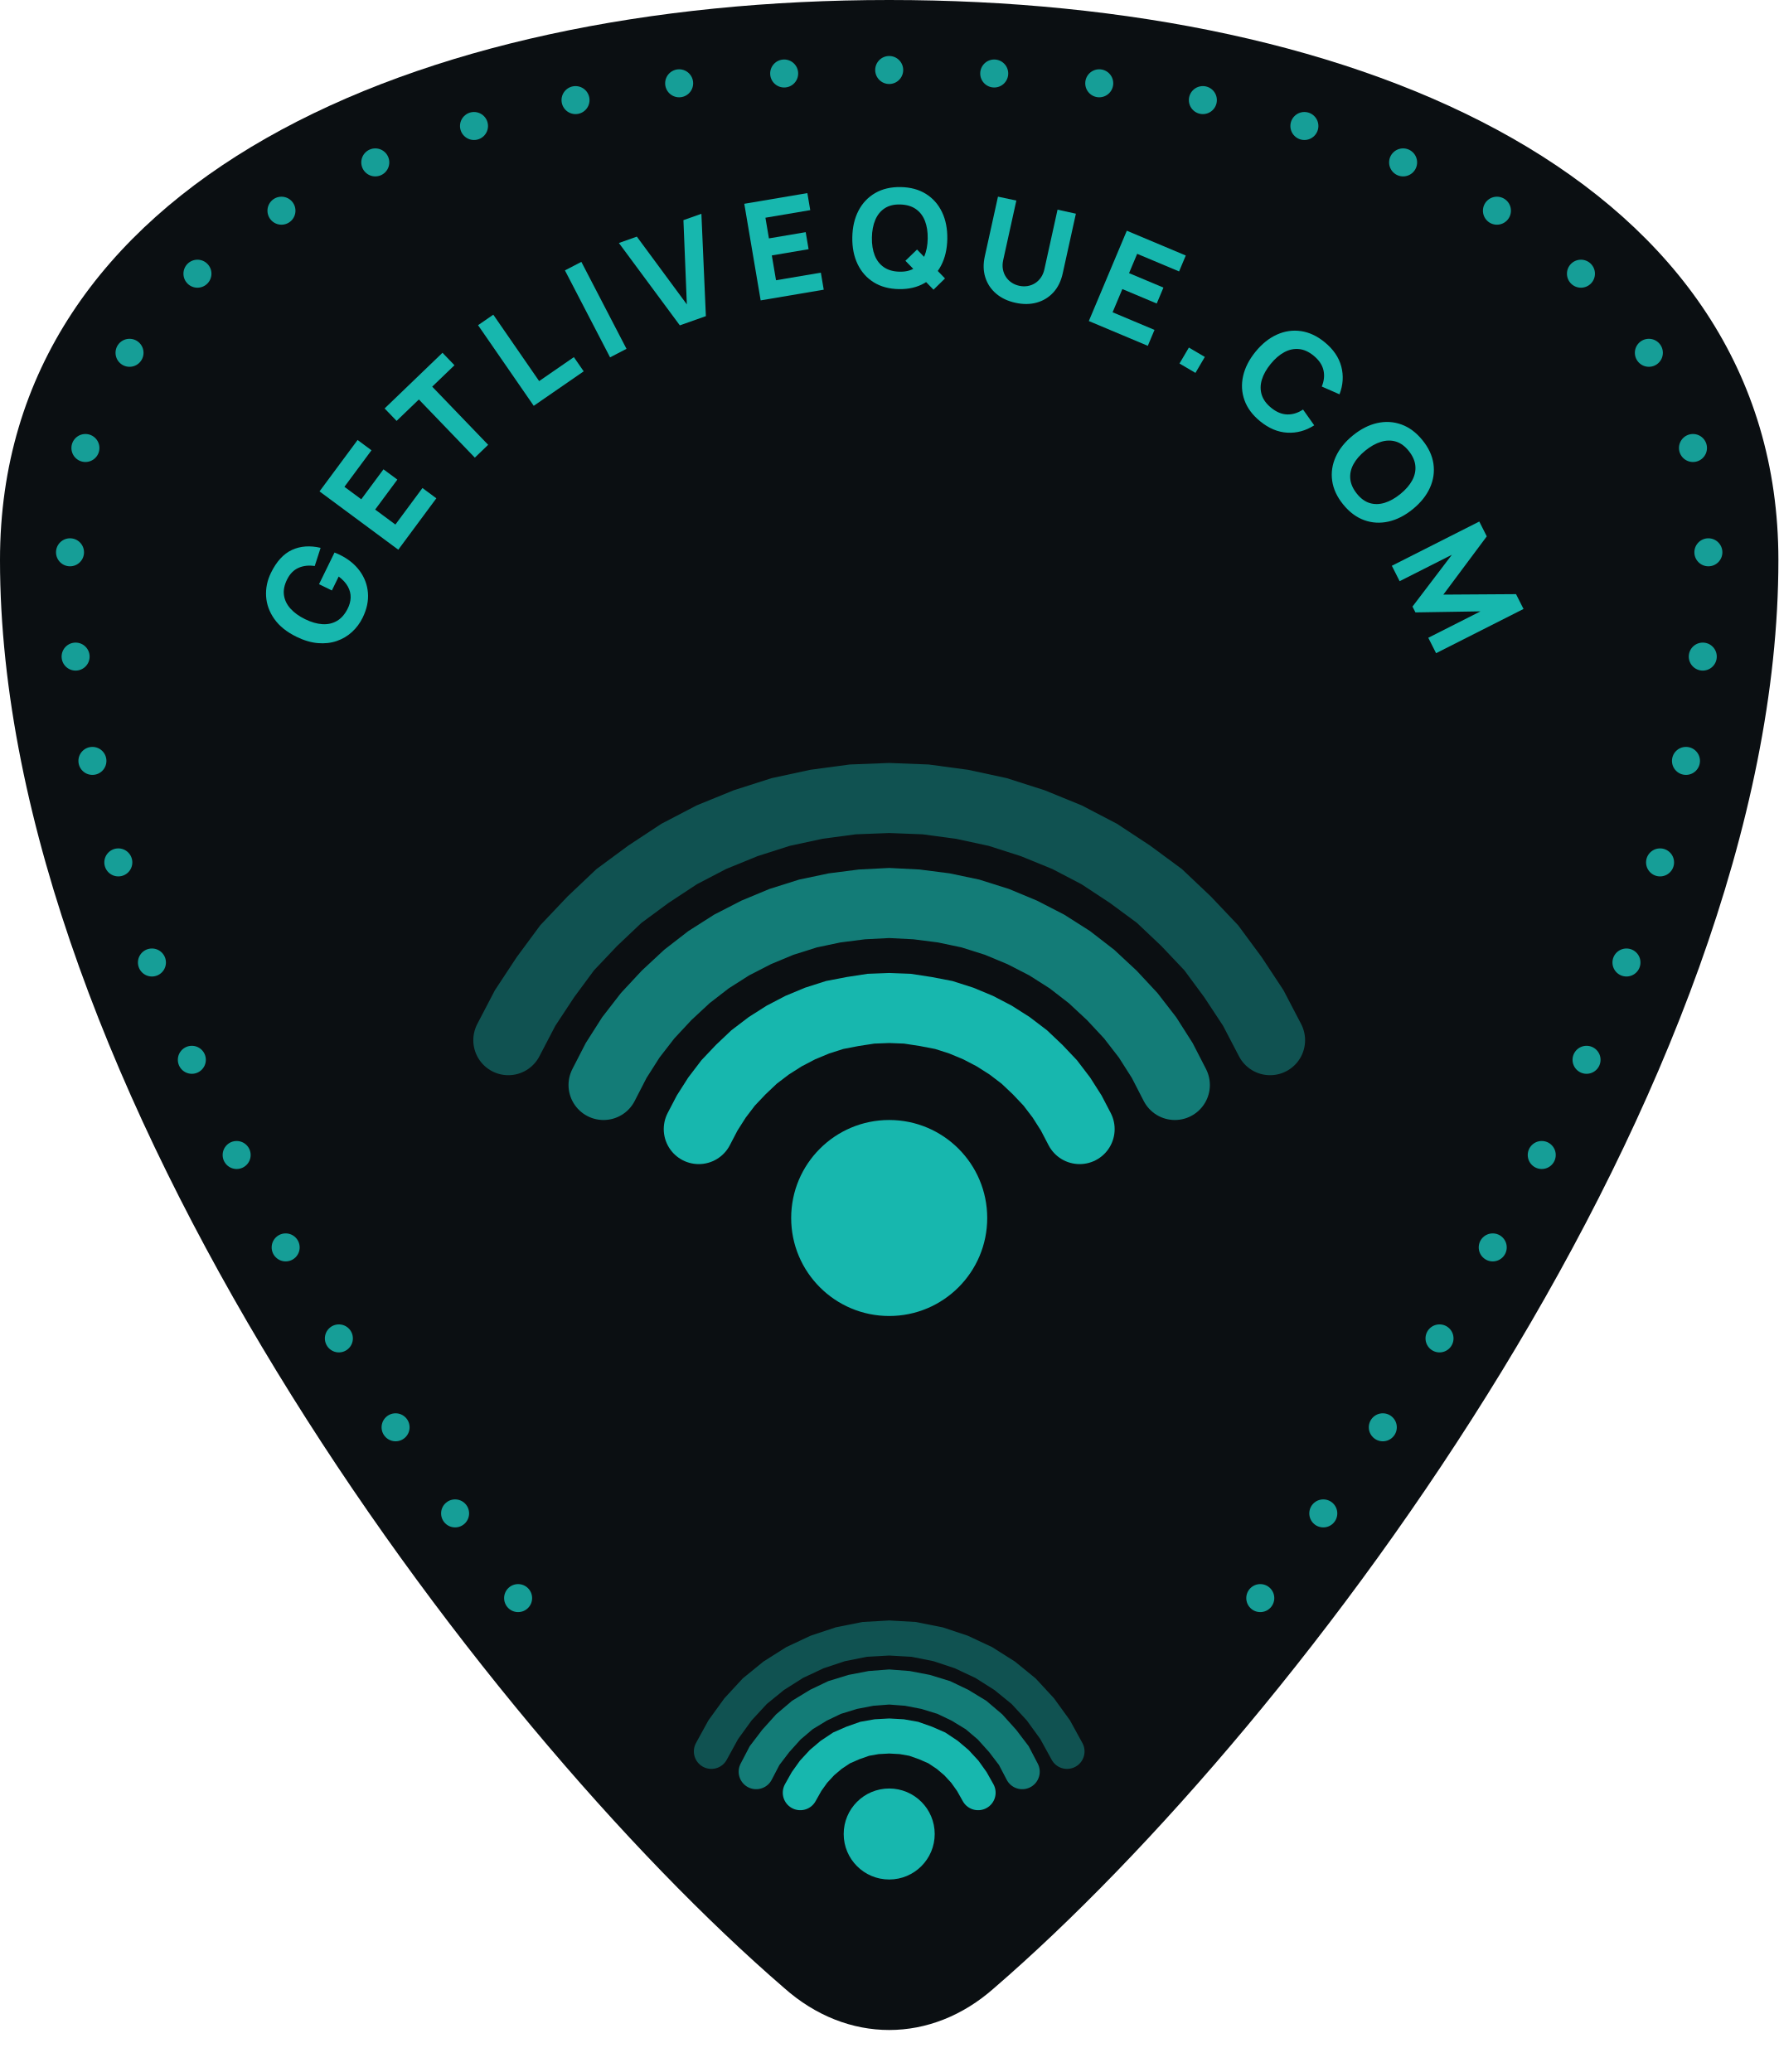
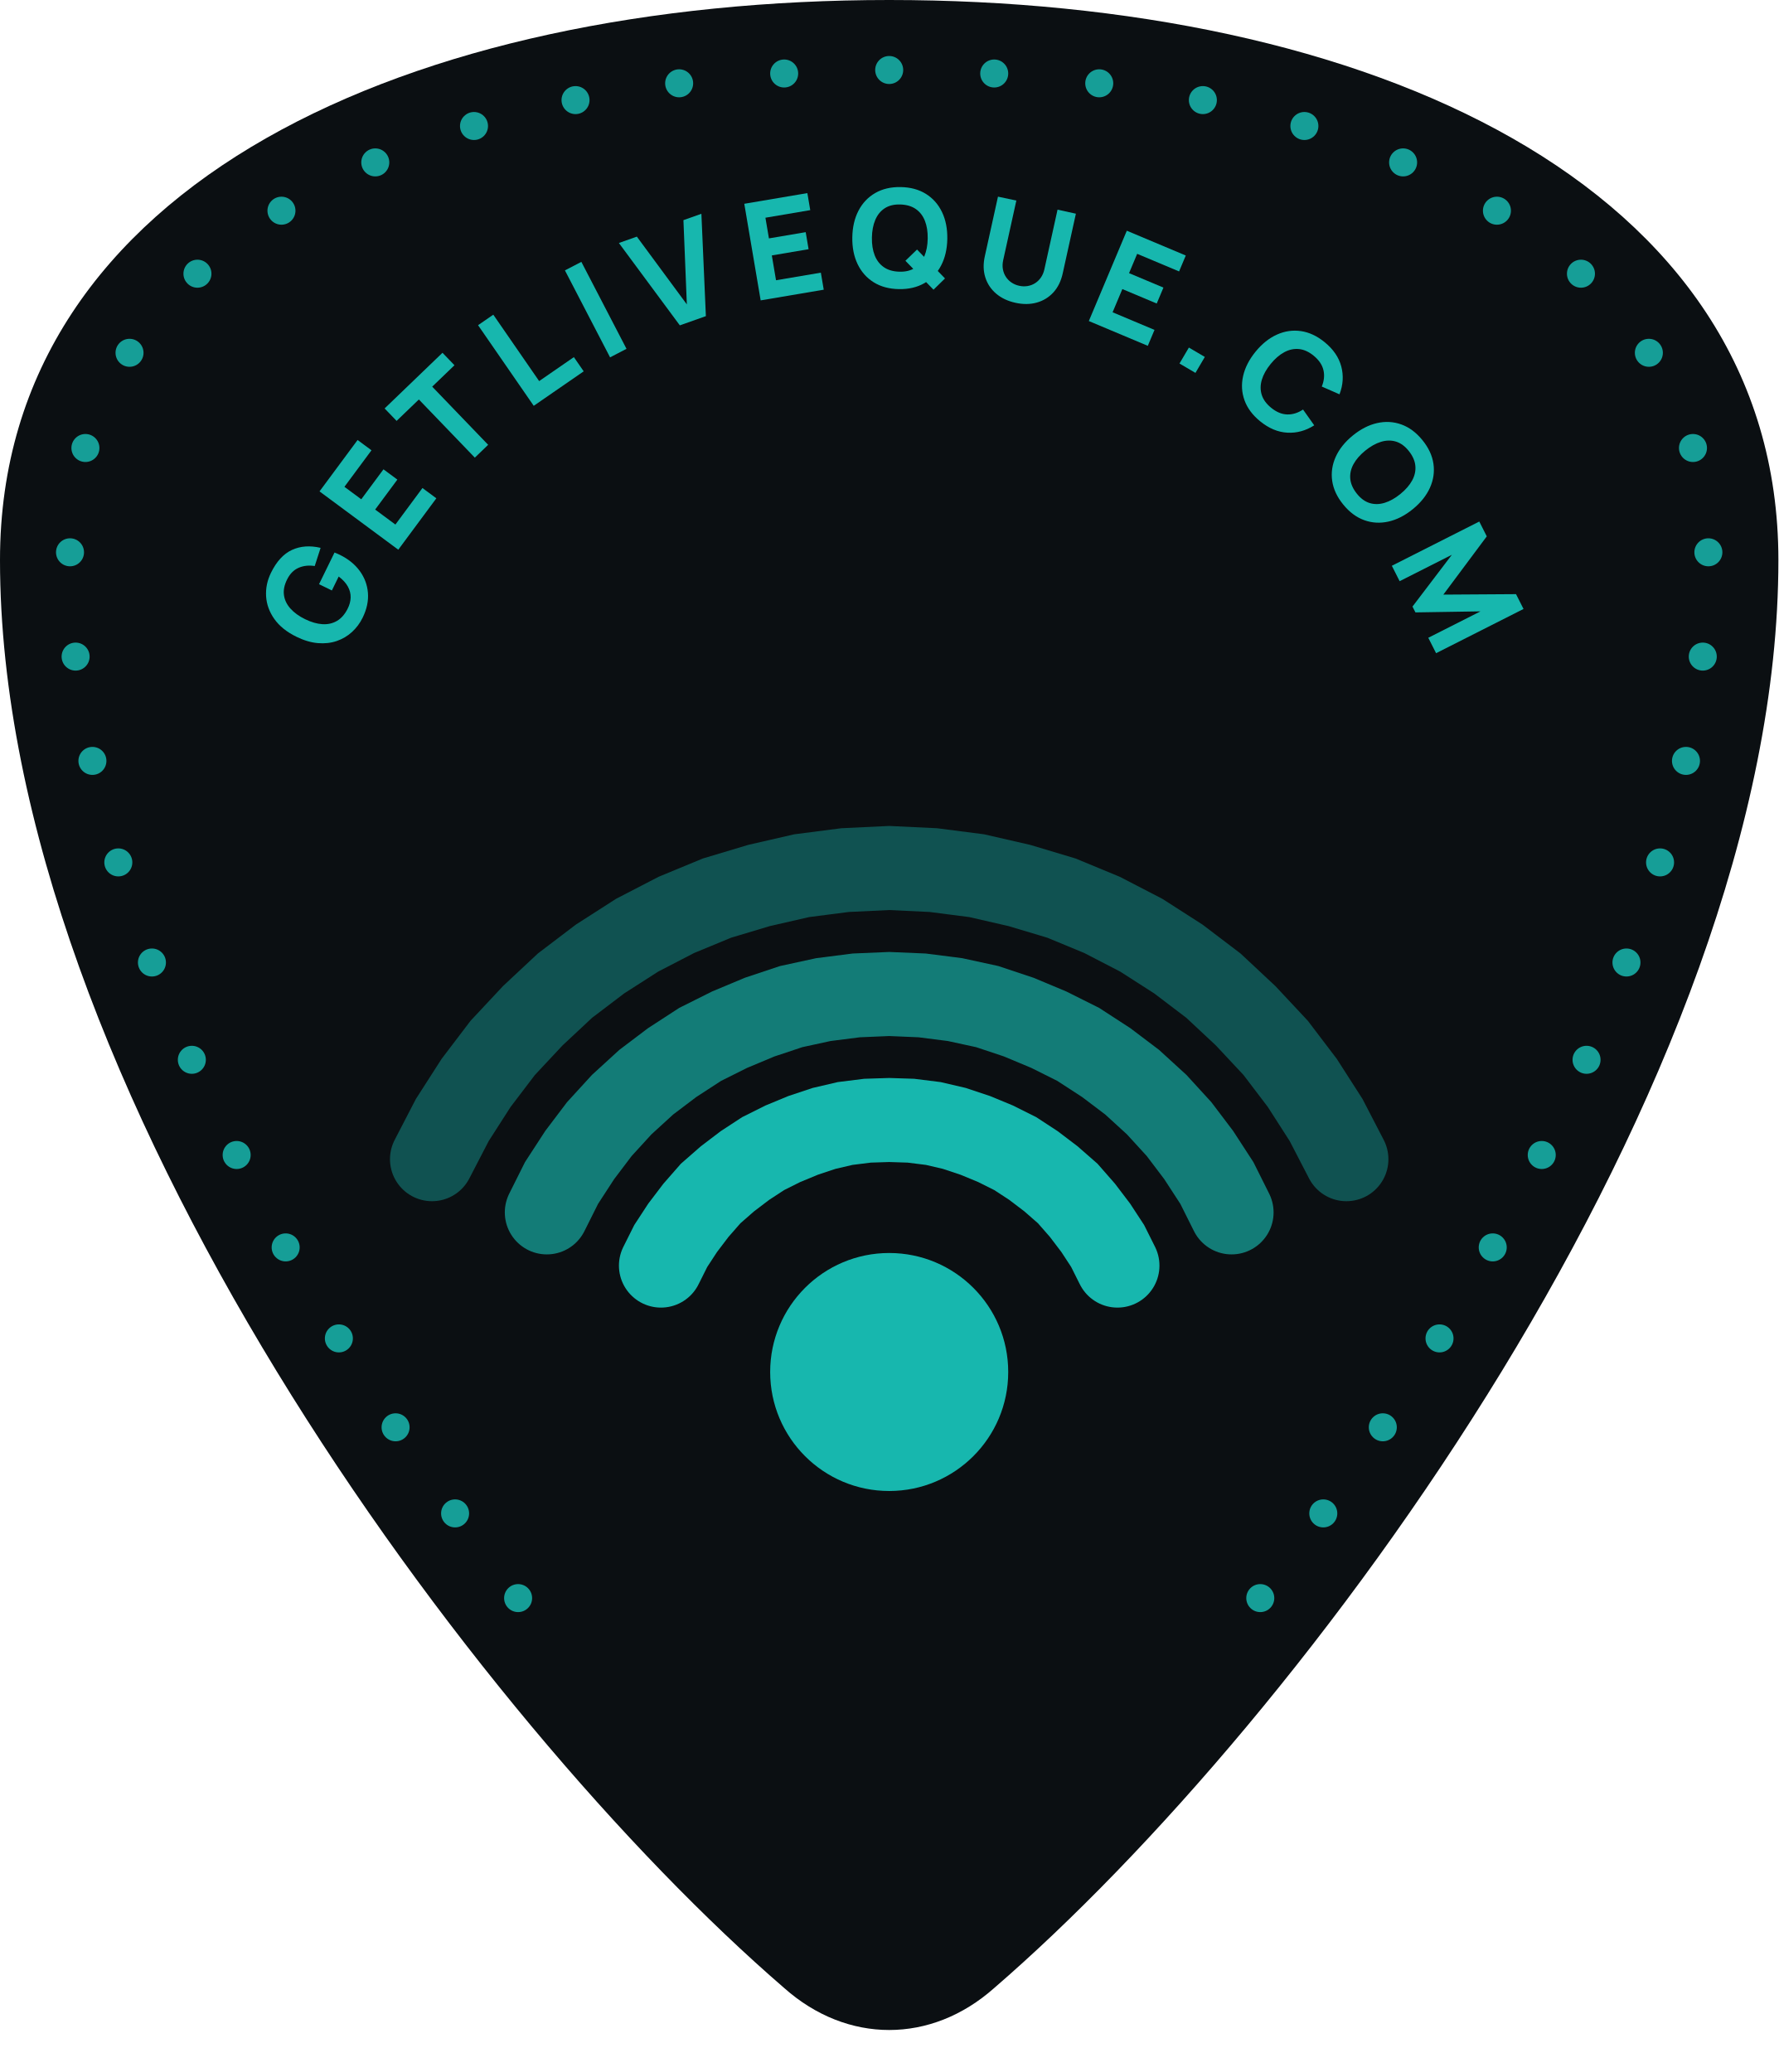
<svg xmlns="http://www.w3.org/2000/svg" viewBox="0 0 25.4 29.6" width="25.4mm" height="29.6mm">
  <defs>
    <clipPath id="pk">
      <path d="M 12.7 0.0 C 19.5 0.0 25.4 2.6 25.4 8.0 C 25.4 15.5 18.6 24.6 14.2 28.4 C 13.3 29.2 12.1 29.2 11.2 28.4 C 6.8 24.6 0.0 15.5 0.0 8.0 C 0.0 2.6 5.9 0.0 12.7 0.0 Z" />
    </clipPath>
  </defs>
  <path d="M 12.7 0.0 C 19.5 0.0 25.4 2.6 25.4 8.0 C 25.4 15.5 18.6 24.6 14.2 28.4 C 13.3 29.2 12.1 29.2 11.2 28.4 C 6.8 24.6 0.0 15.5 0.0 8.0 C 0.0 2.6 5.9 0.0 12.7 0.0 Z" fill="#0B0F12" />
  <g clip-path="url(#pk)">
    <circle cx="12.70" cy="1.00" r="0.2" fill="#17B7AE" opacity="0.85" />
    <circle cx="14.20" cy="1.05" r="0.2" fill="#17B7AE" opacity="0.85" />
    <circle cx="15.70" cy="1.19" r="0.2" fill="#17B7AE" opacity="0.85" />
    <circle cx="17.18" cy="1.43" r="0.2" fill="#17B7AE" opacity="0.85" />
    <circle cx="18.63" cy="1.80" r="0.2" fill="#17B7AE" opacity="0.85" />
    <circle cx="20.04" cy="2.32" r="0.2" fill="#17B7AE" opacity="0.85" />
    <circle cx="21.38" cy="3.01" r="0.2" fill="#17B7AE" opacity="0.85" />
    <circle cx="22.58" cy="3.91" r="0.2" fill="#17B7AE" opacity="0.85" />
    <circle cx="23.55" cy="5.04" r="0.2" fill="#17B7AE" opacity="0.85" />
    <circle cx="24.18" cy="6.40" r="0.2" fill="#17B7AE" opacity="0.85" />
    <circle cx="24.40" cy="7.89" r="0.2" fill="#17B7AE" opacity="0.85" />
    <circle cx="24.32" cy="9.38" r="0.2" fill="#17B7AE" opacity="0.85" />
    <circle cx="24.08" cy="10.87" r="0.2" fill="#17B7AE" opacity="0.85" />
    <circle cx="23.71" cy="12.32" r="0.2" fill="#17B7AE" opacity="0.85" />
    <circle cx="23.23" cy="13.75" r="0.2" fill="#17B7AE" opacity="0.85" />
    <circle cx="22.66" cy="15.14" r="0.2" fill="#17B7AE" opacity="0.85" />
    <circle cx="22.02" cy="16.50" r="0.2" fill="#17B7AE" opacity="0.85" />
    <circle cx="21.32" cy="17.82" r="0.2" fill="#17B7AE" opacity="0.85" />
    <circle cx="20.56" cy="19.12" r="0.2" fill="#17B7AE" opacity="0.85" />
    <circle cx="19.75" cy="20.39" r="0.2" fill="#17B7AE" opacity="0.85" />
    <circle cx="18.90" cy="21.62" r="0.2" fill="#17B7AE" opacity="0.85" />
    <circle cx="18.00" cy="22.83" r="0.2" fill="#17B7AE" opacity="0.85" />
    <circle cx="7.40" cy="22.83" r="0.2" fill="#17B7AE" opacity="0.85" />
    <circle cx="6.50" cy="21.62" r="0.2" fill="#17B7AE" opacity="0.85" />
    <circle cx="5.65" cy="20.39" r="0.2" fill="#17B7AE" opacity="0.85" />
    <circle cx="4.84" cy="19.12" r="0.2" fill="#17B7AE" opacity="0.85" />
    <circle cx="4.08" cy="17.82" r="0.2" fill="#17B7AE" opacity="0.85" />
    <circle cx="3.38" cy="16.50" r="0.2" fill="#17B7AE" opacity="0.85" />
    <circle cx="2.74" cy="15.14" r="0.2" fill="#17B7AE" opacity="0.85" />
    <circle cx="2.17" cy="13.75" r="0.2" fill="#17B7AE" opacity="0.85" />
    <circle cx="1.69" cy="12.32" r="0.2" fill="#17B7AE" opacity="0.85" />
    <circle cx="1.32" cy="10.87" r="0.2" fill="#17B7AE" opacity="0.85" />
    <circle cx="1.08" cy="9.38" r="0.2" fill="#17B7AE" opacity="0.85" />
    <circle cx="1.00" cy="7.89" r="0.2" fill="#17B7AE" opacity="0.85" />
    <circle cx="1.22" cy="6.40" r="0.2" fill="#17B7AE" opacity="0.85" />
    <circle cx="1.85" cy="5.04" r="0.2" fill="#17B7AE" opacity="0.85" />
    <circle cx="2.82" cy="3.91" r="0.2" fill="#17B7AE" opacity="0.85" />
    <circle cx="4.02" cy="3.01" r="0.2" fill="#17B7AE" opacity="0.85" />
    <circle cx="5.36" cy="2.32" r="0.2" fill="#17B7AE" opacity="0.85" />
    <circle cx="6.77" cy="1.80" r="0.2" fill="#17B7AE" opacity="0.85" />
    <circle cx="8.22" cy="1.43" r="0.2" fill="#17B7AE" opacity="0.85" />
    <circle cx="9.70" cy="1.19" r="0.2" fill="#17B7AE" opacity="0.85" />
    <circle cx="11.20" cy="1.05" r="0.2" fill="#17B7AE" opacity="0.85" />
-     <path d="M11.43 25.61 L11.52 25.45 L11.62 25.31 L11.74 25.18 L11.87 25.07 L12.02 24.97 L12.18 24.90 L12.35 24.84 L12.52 24.81 L12.70 24.80 L12.88 24.81 L13.05 24.84 L13.22 24.90 L13.38 24.97 L13.53 25.07 L13.66 25.18 L13.78 25.31 L13.88 25.45 L13.97 25.61" fill="none" stroke="#17B7AE" stroke-width="0.5" stroke-linecap="round" opacity="1.0" />
-     <path d="M10.80 25.31 L10.92 25.08 L11.08 24.87 L11.26 24.67 L11.46 24.50 L11.69 24.36 L11.92 24.25 L12.18 24.17 L12.44 24.12 L12.70 24.10 L12.96 24.12 L13.22 24.17 L13.48 24.25 L13.71 24.36 L13.94 24.50 L14.14 24.67 L14.32 24.87 L14.48 25.08 L14.60 25.31" fill="none" stroke="#17B7AE" stroke-width="0.5" stroke-linecap="round" opacity="0.65" />
-     <path d="M10.16 25.02 L10.33 24.71 L10.54 24.42 L10.78 24.16 L11.05 23.94 L11.35 23.75 L11.67 23.60 L12.00 23.49 L12.35 23.42 L12.70 23.40 L13.05 23.42 L13.40 23.49 L13.73 23.60 L14.05 23.75 L14.35 23.94 L14.62 24.16 L14.86 24.42 L15.07 24.71 L15.24 25.02" fill="none" stroke="#17B7AE" stroke-width="0.5" stroke-linecap="round" opacity="0.4" />
-     <circle cx="12.7" cy="26.2" r="0.65" fill="#17B7AE" />
    <g transform="translate(5.154 8.810) rotate(-63.94)" opacity="1.0">
      <path transform="translate(-0.720 0) scale(0.000972 -0.000972)" d="M740 -30Q604 -30 481.0 18.5Q358 67 263.5 162.0Q169 257 114.5 397.0Q60 537 60 720Q60 959 151.5 1126.5Q243 1294 397.5 1382.0Q552 1470 740 1470Q1018 1470 1177.0 1341.0Q1336 1212 1390 976L1112 936Q1073 1062 984.5 1137.5Q896 1213 758 1214Q621 1216 530.0 1155.0Q439 1094 393.5 982.0Q348 870 348 720Q348 570 393.5 460.0Q439 350 530.0 289.0Q621 228 758 226Q851 224 926.5 258.0Q1002 292 1054.0 365.0Q1106 438 1128 552H900V762H1418Q1420 749 1421.0 716.0Q1422 683 1422 678Q1422 471 1338.0 311.0Q1254 151 1101.0 60.5Q948 -30 740 -30Z" fill="#17B7AE" />
    </g>
    <g transform="translate(5.949 7.501) rotate(-53.48)" opacity="1.0">
      <path transform="translate(-0.574 0) scale(0.000972 -0.000972)" d="M140 0V1440H1080V1186H412V878H960V624H412V254H1080V0Z" fill="#17B7AE" />
    </g>
    <g transform="translate(6.877 6.446) rotate(-43.89)" opacity="1.0">
      <path transform="translate(-0.593 0) scale(0.000972 -0.000972)" d="M474 0V1186H20V1440H1200V1186H746V0Z" fill="#17B7AE" />
    </g>
    <g transform="translate(7.928 5.587) rotate(-34.62)" opacity="1.0">
      <path transform="translate(-0.526 0) scale(0.000972 -0.000972)" d="M160 0V1440H432V254H1052V0Z" fill="#17B7AE" />
    </g>
    <g transform="translate(8.831 5.044) rotate(-27.43)" opacity="1.0">
      <path transform="translate(-0.288 0) scale(0.000972 -0.000972)" d="M160 0V1440H432V0Z" fill="#17B7AE" />
    </g>
    <g transform="translate(9.896 4.582) rotate(-19.50)" opacity="1.0">
      <path transform="translate(-0.635 0) scale(0.000972 -0.000972)" d="M450 0 10 1440H290L650 256L1016 1440H1296L856 0Z" fill="#17B7AE" />
    </g>
    <g transform="translate(11.296 4.218) rotate(-9.62)" opacity="1.0">
      <path transform="translate(-0.574 0) scale(0.000972 -0.000972)" d="M140 0V1440H1080V1186H412V878H960V624H412V254H1080V0Z" fill="#17B7AE" />
    </g>
    <g transform="translate(12.840 4.101) rotate(0.96)" opacity="1.0">
      <path transform="translate(-0.737 0) scale(0.000972 -0.000972)" d="M1266 -30 846 388 1014 556 1432 138ZM758 -30Q542 -30 385.5 64.0Q229 158 144.5 327.0Q60 496 60 720Q60 944 144.5 1113.0Q229 1282 385.5 1376.0Q542 1470 758 1470Q974 1470 1130.5 1376.0Q1287 1282 1371.5 1113.0Q1456 944 1456 720Q1456 496 1371.5 327.0Q1287 158 1130.5 64.0Q974 -30 758 -30ZM758 226Q895 224 986.0 285.0Q1077 346 1122.5 458.0Q1168 570 1168 720Q1168 870 1122.5 980.0Q1077 1090 986.0 1151.0Q895 1212 758 1214Q621 1216 530.0 1155.0Q439 1094 393.5 982.0Q348 870 348 720Q348 570 393.5 460.0Q439 350 530.0 289.0Q621 228 758 226Z" fill="#17B7AE" />
    </g>
    <g transform="translate(14.509 4.297) rotate(12.44)" opacity="1.0">
      <path transform="translate(-0.706 0) scale(0.000972 -0.000972)" d="M726 -30Q552 -30 420.0 40.5Q288 111 214.0 239.0Q140 367 140 540V1438L416 1440V542Q416 471 440.0 413.0Q464 355 506.5 313.0Q549 271 605.5 248.5Q662 226 726 226Q792 226 848.5 249.0Q905 272 947.0 314.0Q989 356 1012.5 414.0Q1036 472 1036 542V1440H1312V540Q1312 367 1238.0 239.0Q1164 111 1032.0 40.5Q900 -30 726 -30Z" fill="#17B7AE" />
    </g>
    <g transform="translate(15.955 4.756) rotate(22.80)" opacity="1.0">
      <path transform="translate(-0.574 0) scale(0.000972 -0.000972)" d="M140 0V1440H1080V1186H412V878H960V624H412V254H1080V0Z" fill="#17B7AE" />
    </g>
    <g transform="translate(16.960 5.260) rotate(30.47)" opacity="1.0">
      <path transform="translate(-0.311 0) scale(0.000972 -0.000972)" d="M184 0V272H456V0Z" fill="#17B7AE" />
    </g>
    <g transform="translate(18.007 5.988) rotate(39.18)" opacity="1.0">
      <path transform="translate(-0.725 0) scale(0.000972 -0.000972)" d="M758 -30Q542 -30 385.5 64.0Q229 158 144.5 327.0Q60 496 60 720Q60 944 144.5 1113.0Q229 1282 385.5 1376.0Q542 1470 758 1470Q1006 1470 1174.5 1347.0Q1343 1224 1412 1014L1138 938Q1098 1069 1003.0 1141.5Q908 1214 758 1214Q621 1214 529.5 1153.0Q438 1092 392.0 981.0Q346 870 346 720Q346 570 392.0 459.0Q438 348 529.5 287.0Q621 226 758 226Q908 226 1003.0 299.0Q1098 372 1138 502L1412 426Q1343 216 1174.5 93.0Q1006 -30 758 -30Z" fill="#17B7AE" />
    </g>
    <g transform="translate(19.208 7.190) rotate(50.79)" opacity="1.0">
      <path transform="translate(-0.737 0) scale(0.000972 -0.000972)" d="M758 -30Q542 -30 385.5 64.0Q229 158 144.5 327.0Q60 496 60 720Q60 944 144.5 1113.0Q229 1282 385.5 1376.0Q542 1470 758 1470Q974 1470 1130.5 1376.0Q1287 1282 1371.5 1113.0Q1456 944 1456 720Q1456 496 1371.5 327.0Q1287 158 1130.5 64.0Q974 -30 758 -30ZM758 226Q895 224 986.0 285.0Q1077 346 1122.5 458.0Q1168 570 1168 720Q1168 870 1122.5 980.0Q1077 1090 986.0 1151.0Q895 1212 758 1214Q621 1216 530.0 1155.0Q439 1094 393.5 982.0Q348 870 348 720Q348 570 393.5 460.0Q439 350 530.0 289.0Q621 228 758 226Z" fill="#17B7AE" />
    </g>
    <g transform="translate(20.195 8.707) rotate(63.16)" opacity="1.0">
      <path transform="translate(-0.836 0) scale(0.000972 -0.000972)" d="M140 0V1440H384L860 484L1336 1440H1580V0H1326V860L908 0H812L394 860V0Z" fill="#17B7AE" />
    </g>
-     <path d="M9.98 16.13 L10.10 15.90 L10.24 15.68 L10.40 15.47 L10.58 15.28 L10.77 15.10 L10.98 14.94 L11.20 14.80 L11.43 14.68 L11.67 14.58 L11.92 14.50 L12.18 14.45 L12.44 14.41 L12.70 14.40 L12.96 14.41 L13.22 14.45 L13.48 14.50 L13.73 14.58 L13.97 14.68 L14.20 14.80 L14.42 14.94 L14.63 15.10 L14.82 15.28 L15.00 15.47 L15.16 15.68 L15.30 15.90 L15.42 16.13" fill="none" stroke="#17B7AE" stroke-width="1.0" stroke-linecap="round" opacity="1.0" />
-     <path d="M8.62 15.50 L8.80 15.15 L9.01 14.82 L9.25 14.51 L9.52 14.22 L9.81 13.95 L10.12 13.71 L10.45 13.50 L10.80 13.32 L11.16 13.17 L11.54 13.05 L11.92 12.97 L12.31 12.92 L12.70 12.90 L13.09 12.92 L13.48 12.97 L13.86 13.05 L14.24 13.17 L14.60 13.32 L14.95 13.50 L15.28 13.71 L15.59 13.95 L15.88 14.22 L16.15 14.51 L16.39 14.82 L16.60 15.15 L16.78 15.50" fill="none" stroke="#17B7AE" stroke-width="1.0" stroke-linecap="round" opacity="0.65" />
-     <path d="M7.26 14.86 L7.50 14.40 L7.79 13.96 L8.10 13.54 L8.46 13.16 L8.84 12.80 L9.26 12.49 L9.70 12.20 L10.16 11.96 L10.65 11.76 L11.15 11.60 L11.66 11.49 L12.18 11.42 L12.70 11.40 L13.22 11.42 L13.74 11.49 L14.25 11.60 L14.75 11.76 L15.24 11.96 L15.70 12.20 L16.14 12.49 L16.56 12.80 L16.94 13.16 L17.30 13.54 L17.61 13.96 L17.90 14.40 L18.14 14.86" fill="none" stroke="#17B7AE" stroke-width="1.0" stroke-linecap="round" opacity="0.4" />
-     <circle cx="12.7" cy="17.4" r="1.4" fill="#17B7AE" />
+     <path d="M9.44 18.08 L9.58 17.80 L9.75 17.54 L9.94 17.29 L10.15 17.05 L10.39 16.84 L10.64 16.65 L10.90 16.48 L11.18 16.34 L11.47 16.22 L11.77 16.12 L12.07 16.05 L12.39 16.01 L12.70 16.00 L13.01 16.01 L13.33 16.05 L13.63 16.12 L13.93 16.22 L14.22 16.34 L14.50 16.48 L14.76 16.65 L15.01 16.84 L15.25 17.05 L15.46 17.29 L15.65 17.54 L15.82 17.80 L15.96 18.08" fill="none" stroke="#17B7AE" stroke-width="1.2" stroke-linecap="round" opacity="1.0" />
+     <path d="M7.81 17.32 L8.02 16.90 L8.28 16.50 L8.56 16.13 L8.88 15.78 L9.23 15.46 L9.60 15.18 L10.00 14.92 L10.42 14.71 L10.85 14.53 L11.30 14.38 L11.76 14.28 L12.23 14.22 L12.70 14.20 L13.17 14.22 L13.64 14.28 L14.10 14.38 L14.55 14.53 L14.98 14.71 L15.40 14.92 L15.80 15.18 L16.17 15.46 L16.52 15.78 L16.84 16.13 L17.12 16.50 L17.38 16.90 L17.59 17.32" fill="none" stroke="#17B7AE" stroke-width="1.2" stroke-linecap="round" opacity="0.65" />
+     <path d="M6.17 16.56 L6.46 16.00 L6.80 15.47 L7.18 14.97 L7.61 14.51 L8.07 14.08 L8.57 13.70 L9.10 13.36 L9.66 13.07 L10.24 12.83 L10.84 12.65 L11.45 12.51 L12.07 12.43 L12.70 12.40 L13.33 12.43 L13.95 12.51 L14.56 12.65 L15.16 12.83 L15.74 13.07 L16.30 13.36 L16.83 13.70 L17.33 14.08 L17.79 14.51 L18.22 14.97 L18.60 15.47 L18.94 16.00 L19.23 16.56" fill="none" stroke="#17B7AE" stroke-width="1.2" stroke-linecap="round" opacity="0.4" />
+     <circle cx="12.7" cy="19.6" r="1.7" fill="#17B7AE" />
  </g>
</svg>
